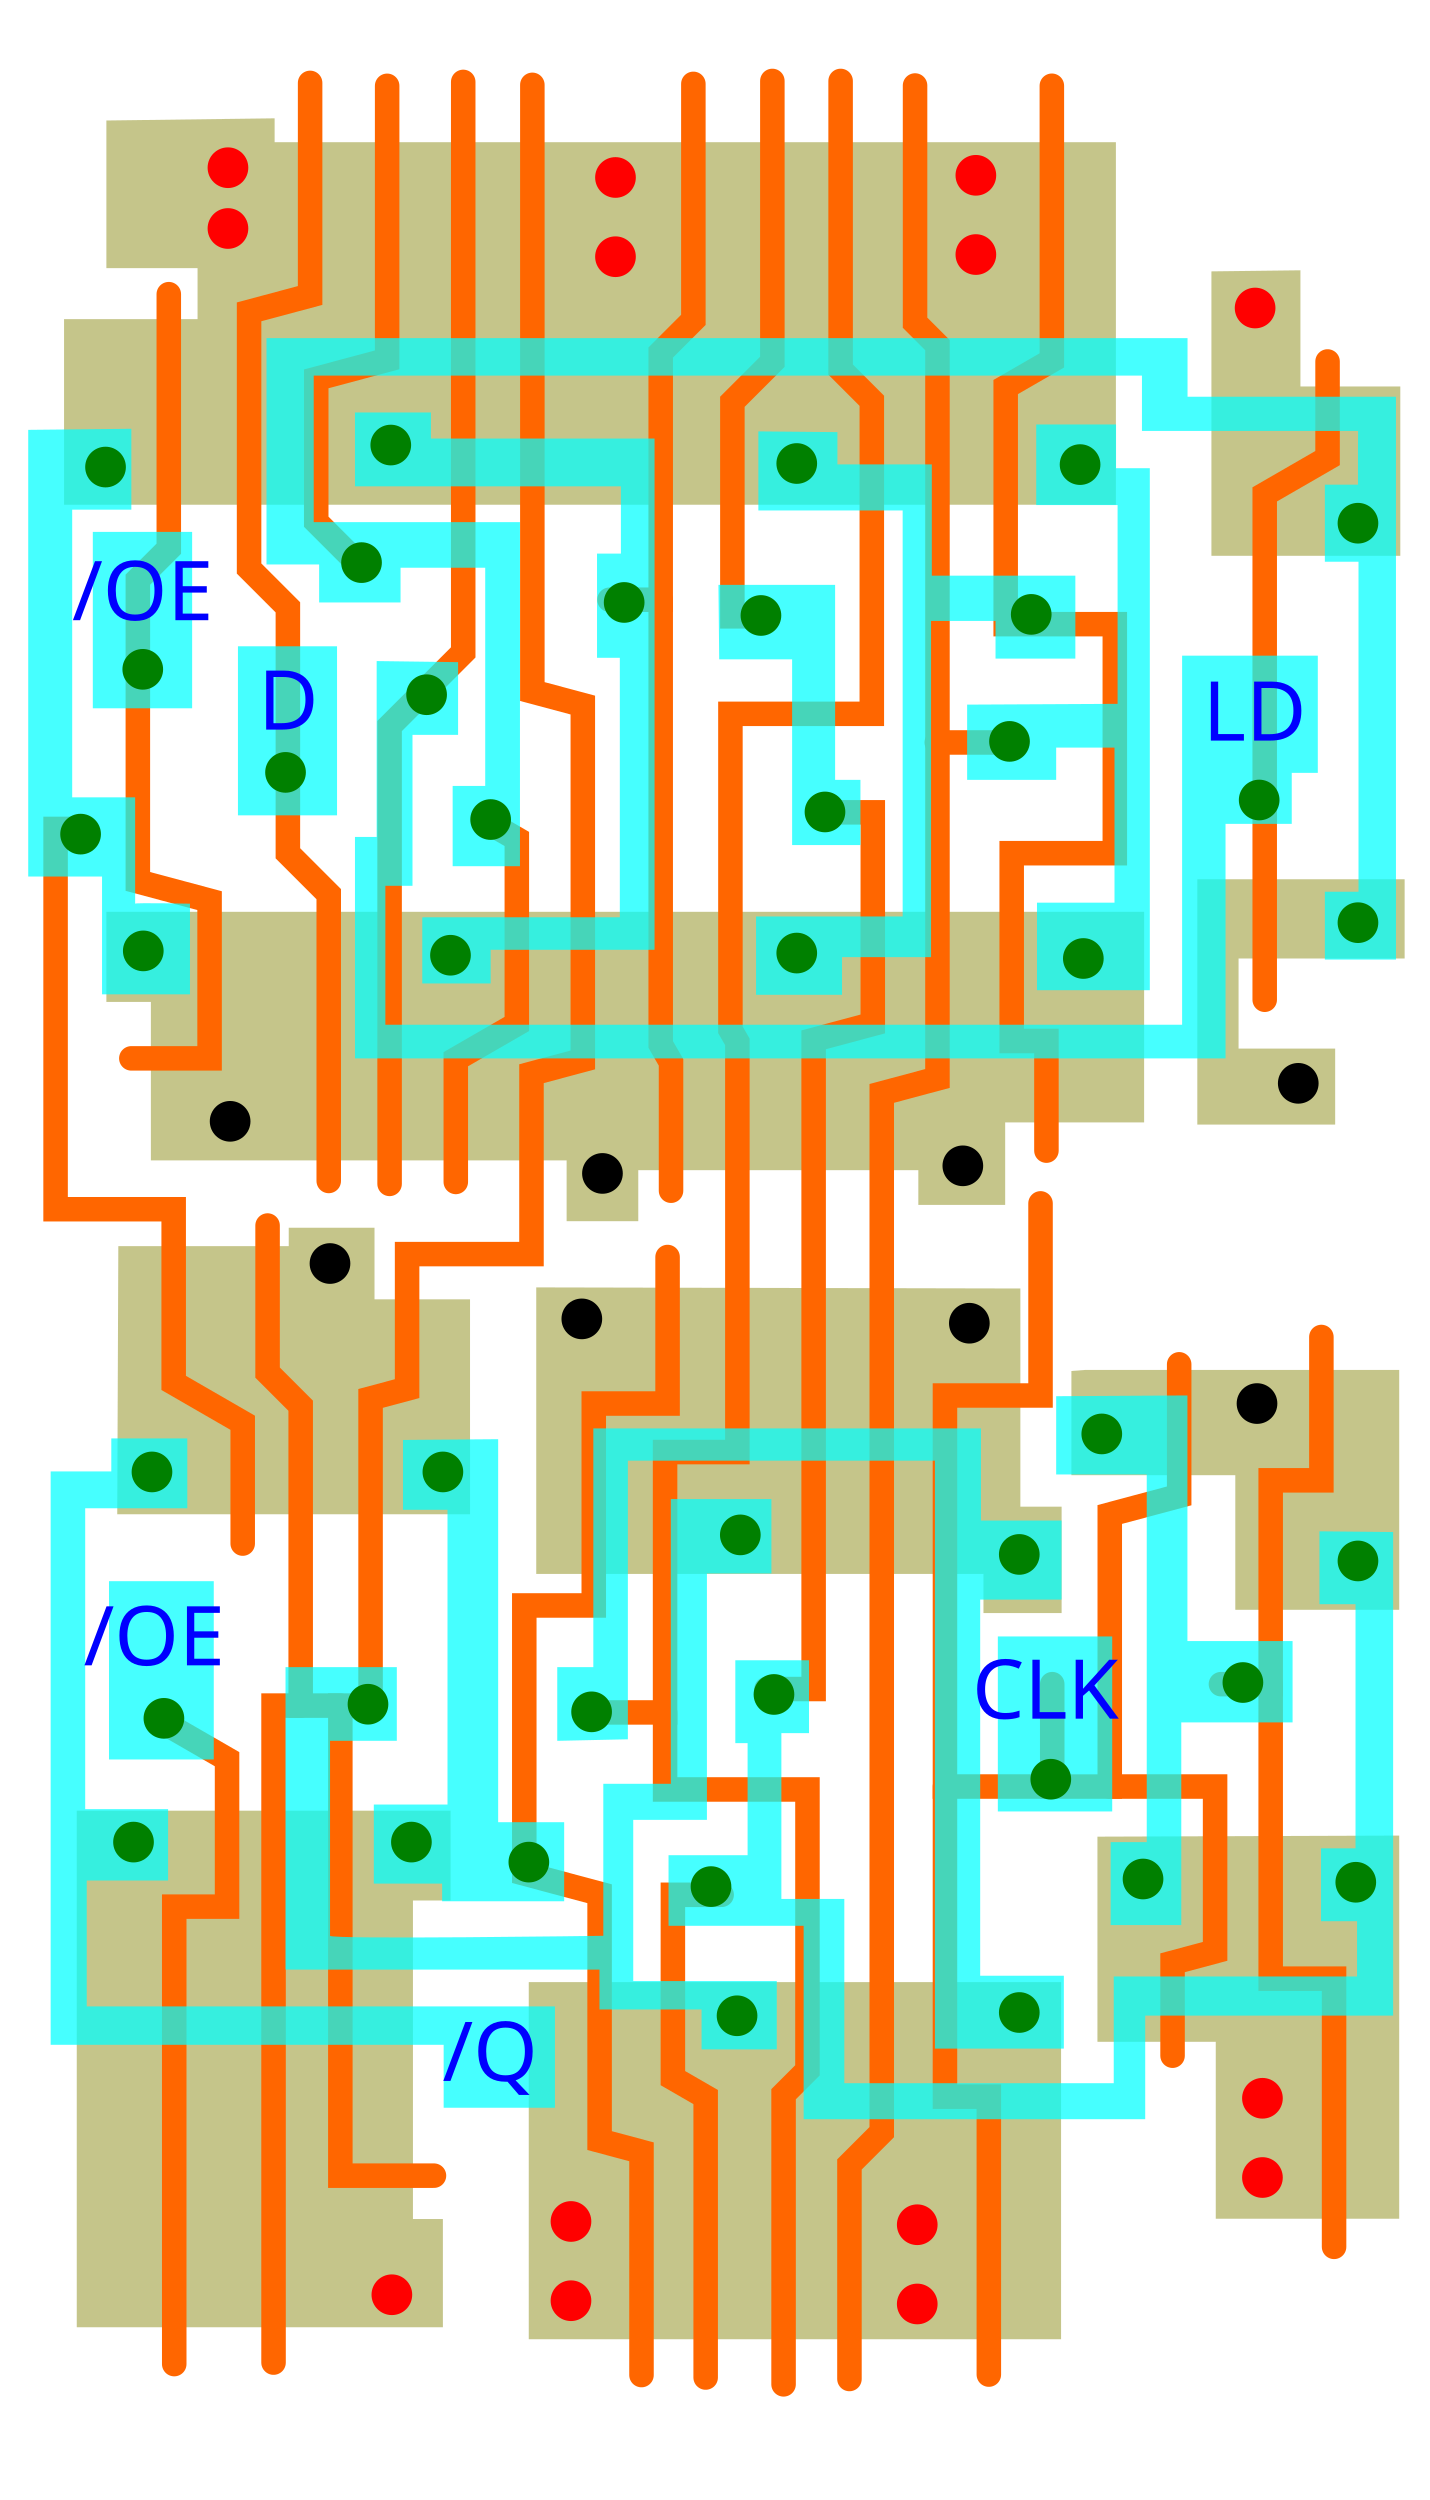
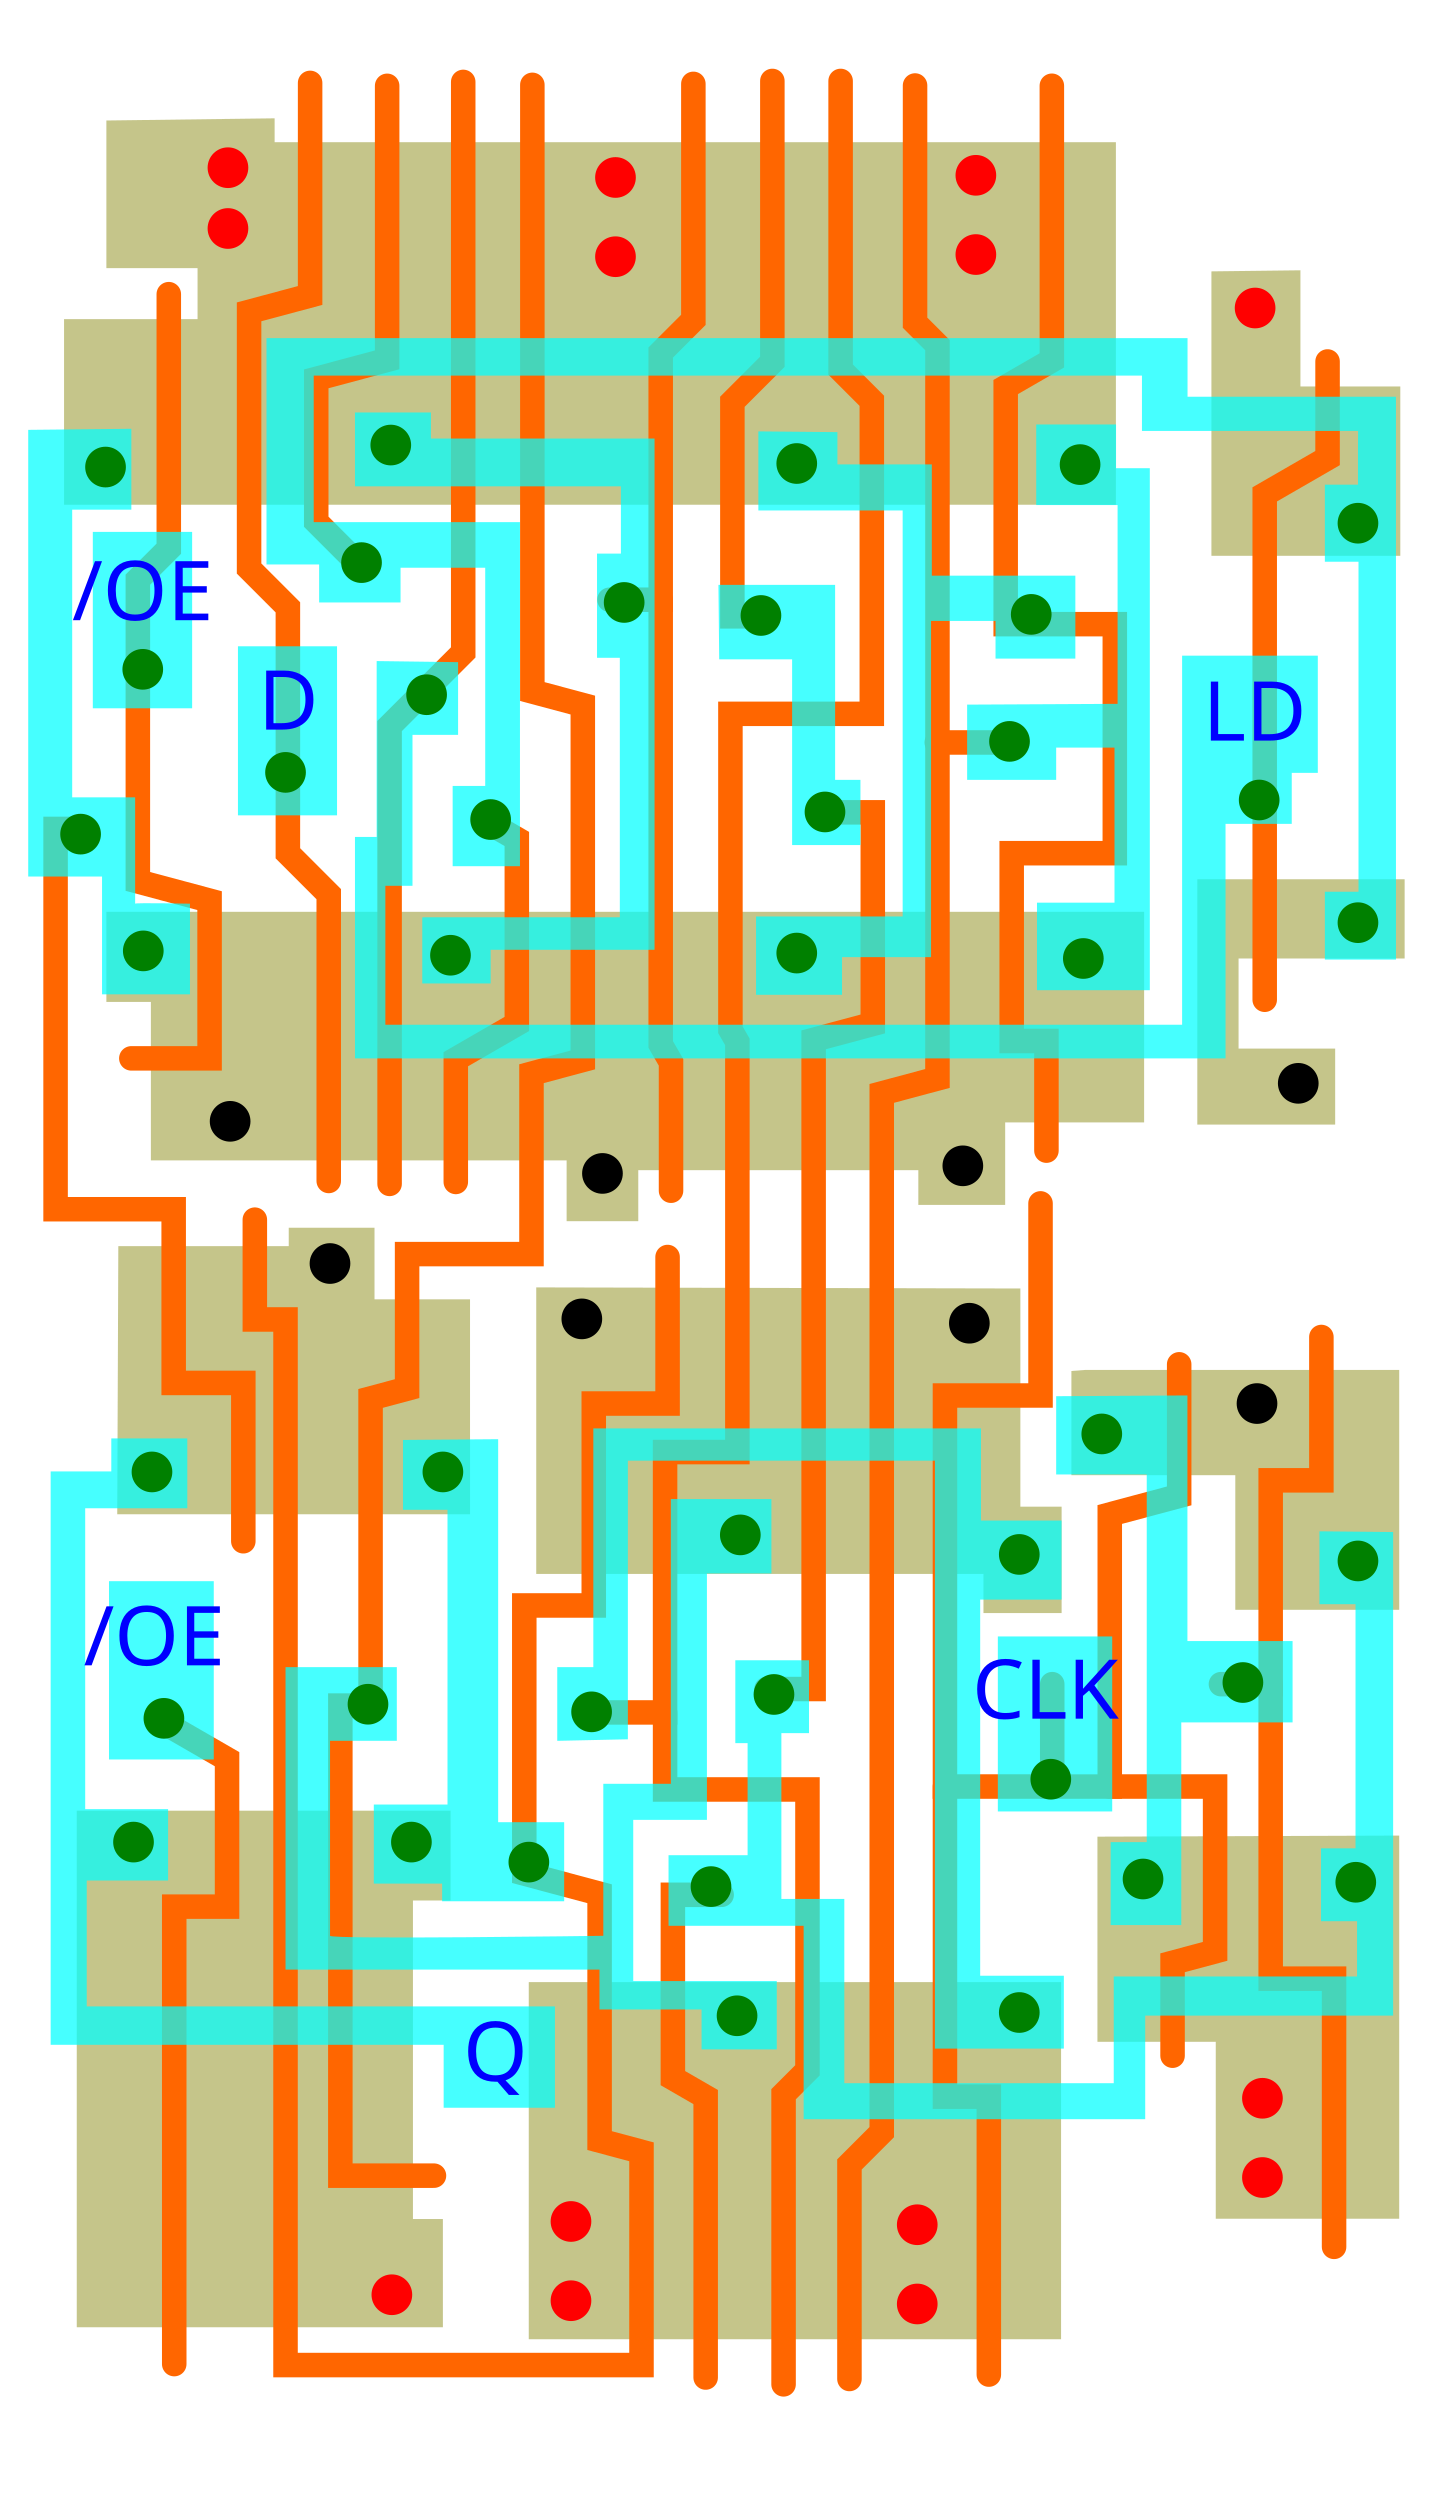
<svg xmlns="http://www.w3.org/2000/svg" width="146.579mm" height="256.381mm" viewBox="0 0 146.579 256.381" version="1.1" id="svg89640">
  <defs id="defs89637" />
  <g id="layer4" style="display:inline;opacity:0.458">
    <path style="fill:#808000;stroke:none;stroke-width:2.514;stroke-linecap:round" d="m 112.545,188.354 v 21.04 h 12.134 v 18.145 h 18.813 v -39.296 z" id="path92522" />
    <rect style="fill:#808000;stroke:none;stroke-width:2.56;stroke-linecap:round" id="rect92546" width="54.59" height="36.624" x="54.226" y="203.271" />
    <path style="fill:#808000;stroke:none;stroke-width:2.514;stroke-linecap:round" d="m 104.641,132.138 v 22.375 h 4.23 v 10.909 h -8.015 v -4.008 H 54.992 v -29.389 z" id="path92785" />
    <path style="fill:#808000;stroke:none;stroke-width:2.514;stroke-linecap:round" d="m 111.321,140.487 h 32.172 v 24.602 h -16.809 v -13.804 h -16.809 v -10.687 z" id="path93182" />
    <path style="fill:#808000;stroke:none;stroke-width:2.514;stroke-linecap:round" d="m 46.206,185.69 v 9.21 h -3.857 v 32.667 h 3.07 v 11.099 H 7.872 v -52.976 z" id="path93681" />
    <path style="fill:#808000;stroke:none;stroke-width:2.514;stroke-linecap:round" d="m 12.023,155.292 h 36.179 v -22.041 h -9.796 v -7.347 H 29.611 v 1.892 H 12.134 Z" id="path94313" />
    <path style="fill:#808000;stroke:none;stroke-width:2.514;stroke-linecap:round" d="m 10.909,12.357 v 15.14 h 9.351 v 5.232 H 6.568 V 51.764 H 114.438 V 14.583 H 28.164 v -2.449 z" id="path95289" />
    <path style="fill:#808000;stroke:none;stroke-width:2.514;stroke-linecap:round" d="m 10.909,102.749 h 4.564 v 16.253 h 42.636 v 6.234 h 7.347 v -5.232 h 28.721 v 3.562 h 8.906 v -8.46 h 14.249 V 93.509 H 10.909 Z" id="path95651" />
    <path style="display:inline;fill:#808000;stroke:none;stroke-width:2.514;stroke-linecap:round" d="m 124.234,27.83 v 29.166 h 19.37 V 39.63 h -10.242 V 27.719 Z" id="path95836" />
    <path style="fill:#808000;stroke:none;stroke-width:2.514;stroke-linecap:round" d="m 127.017,98.296 v 9.24 h 9.908 v 7.792 H 122.787 V 90.17 h 21.262 v 8.126 z" id="path95952" />
  </g>
  <g id="layer2" style="display:inline">
    <path style="fill:none;stroke:#ff6600;stroke-width:2.514;stroke-linecap:round" d="M 79.207,8.301 V 37.103 l -4.1,4.1 v 22.002 h 2.8" id="path90240" />
    <g id="g90328">
      <path style="fill:none;stroke:#ff6600;stroke-width:2.514;stroke-linecap:round" d="M 86.207,8.301 V 37.903 l 3.2,3.2 v 32.103 H 74.906 v 32.403 l 0.713,1.235 v 42.069 h -7.414 v 26.702 H 61.205" id="path90242" />
      <path style="fill:none;stroke:#ff6600;stroke-width:2.514;stroke-linecap:round" d="m 68.206,175.615 v 7.901 h 14.601 v 28.802 l -2.45,2.45 v 29.753" id="path90244" />
    </g>
    <path style="fill:none;stroke:#ff6600;stroke-width:2.514;stroke-linecap:round" d="M 71.106,8.601 V 32.803 l -3.35,3.35 V 61.505 H 62.505" id="path90368" />
    <path style="fill:none;stroke:#ff6600;stroke-width:2.514;stroke-linecap:round" d="m 67.756,61.505 v 45.604 l 1.06,1.837 v 13.165" id="path90370" />
    <path style="fill:none;stroke:#ff6600;stroke-width:2.514;stroke-linecap:round" d="m 84.207,83.307 h 5.3 v 21.702 l -6.067,1.626 v 66.58 h -4.834" id="path90372" />
    <path style="fill:none;stroke:#ff6600;stroke-width:2.514;stroke-linecap:round" d="M 74.006,194.316 H 69.006 V 213.118 l 3.361,1.941 v 28.762" id="path90374" />
    <path style="fill:none;stroke:#ff6600;stroke-width:2.514;stroke-linecap:round" d="m 107.909,172.715 v 10.501 h 5.9 v -27.902 l 7.118,-1.907 v -13.494" id="path90493" />
    <path style="fill:none;stroke:#ff6600;stroke-width:2.514;stroke-linecap:round" d="m 113.81,183.215 h 10.801 v 16.901 l -4.362,1.169 v 9.532" id="path90495" />
    <path style="fill:none;stroke:#ff6600;stroke-width:2.514;stroke-linecap:round" d="M 107.909,183.215 H 96.908 v -40.103 h 9.801 v -19.702" id="path90497" />
    <path style="fill:none;stroke:#ff6600;stroke-width:2.514;stroke-linecap:round" d="m 96.908,183.215 v 31.803 h 4.5 v 28.502" id="path90499" />
    <path style="fill:none;stroke:#ff6600;stroke-width:2.514;stroke-linecap:round" d="m 135.511,137.112 v 14.701 h -5.2 v 20.902 h -5.1" id="path90639" />
    <path style="fill:none;stroke:#ff6600;stroke-width:2.514;stroke-linecap:round" d="m 130.311,172.715 v 30.203 h 6.501 v 27.502" id="path90641" />
    <path style="fill:none;stroke:#ff6600;stroke-width:2.514;stroke-linecap:round" d="m 44.504,223.119 h -9.601 v -48.204 h 3.1 v -31.503 l 3.746,-1.004 V 128.611 H 54.505 V 110.109 l 5.264,-1.41 V 72.306 L 54.594,70.92 V 8.701" id="path90643" />
    <path style="fill:none;stroke:#ff6600;stroke-width:2.514;stroke-linecap:round" d="M 47.504,8.401 V 66.906 l -4.5,4.5 -3.05,3.05 v 46.954" id="path90647" />
    <path style="fill:none;stroke:#ff6600;stroke-width:2.514;stroke-linecap:round" d="m 50.004,84.307 2.998,1.731 v 18.971 l -6.259,3.614 v 12.587" id="path90651" />
    <path style="fill:none;stroke:#ff6600;stroke-width:2.514;stroke-linecap:round" d="M 39.703,8.801 V 36.903 l -7.273,1.949 V 53.505 l 4.487,4.487" id="path90768" />
    <path style="fill:none;stroke:#ff6600;stroke-width:2.514;stroke-linecap:round" d="M 31.803,8.501 V 30.303 l -6.26,1.677 v 26.325 l 3.98,3.98 v 25.222 l 4.19,4.19 v 29.413" id="path90965" />
-     <path style="fill:none;stroke:#ff6600;stroke-width:2.514;stroke-linecap:round" d="M 8.301,85.007 H 5.7 V 124.01 H 17.811 v 17.812 L 24.89,145.909 v 12.389" id="path90967" />
-     <path style="fill:none;stroke:#ff6600;stroke-width:2.514;stroke-linecap:round" d="m 34.903,174.915 h -4.067 v -30.755 l -3.395,-3.395 v -15.084" id="path90973" />
    <path style="fill:none;stroke:#ff6600;stroke-width:2.514;stroke-linecap:round" d="m 136.145,37.07 v 9.908 l -6.446,3.722 v 51.827" id="path91180" />
    <g id="g91383">
      <path style="fill:none;stroke:#ff6600;stroke-width:2.514;stroke-linecap:round" d="M 93.841,8.769 V 33.095 l 2.298,2.298 v 75.207 l -5.713,1.531 v 106.524 l -3.313,3.313 v 22.003" id="path90205" />
      <path style="fill:none;stroke:#ff6600;stroke-width:2.514;stroke-linecap:round" d="m 96.07,76.143 h 7.458" id="path91299" />
    </g>
-     <path style="fill:none;stroke:#ff6600;stroke-width:2.514;stroke-linecap:round" d="m 107.267,213.494 v 15.028 h -7.57 v 20.706 h -7.125 v 27.496 l 7.723,2.069 v 25.315 l 4.297,1.151 v 22.894" id="path91533" transform="translate(-38.80522,-84.58482)" />
+     <path style="fill:none;stroke:#ff6600;stroke-width:2.514;stroke-linecap:round" d="m 107.267,213.494 v 15.028 h -7.57 v 20.706 h -7.125 v 27.496 l 7.723,2.069 v 25.315 l 4.297,1.151 v 21.871 l -36.506,0 V 219.897 H 64.939 l 0,-10.233" id="path91533" transform="translate(-38.80522,-84.58482)" />
    <path style="fill:none;stroke:#ff6600;stroke-width:2.514;stroke-linecap:round" d="m 17.16,176.874 6.125,3.536 v 15.119 H 17.868 v 46.914" id="path93962" />
    <path style="fill:none;stroke:#ff6600;stroke-width:2.514;stroke-linecap:round" d="m 17.31,30.168 v 26.105 l -3.173,3.173 v 8.683 22.264 l 7.356,1.971 v 16.174 h -8.024" id="path95028" />
    <path style="display:inline;fill:none;stroke:#ff6600;stroke-width:2.514;stroke-linecap:round" d="m 146.675,93.379 v 28.164 l -4.734,2.733 v 24.318 h 11.191 v 23.489 h -10.575 v 19.258 h 3.562 v 11.243" id="path91418" transform="translate(-38.80522,-84.58482)" />
-     <path style="fill:none;stroke:#ff6600;stroke-width:2.514;stroke-linecap:round" d="m 30.836,174.915 h -2.783 v 67.375" id="path290" />
+     <path style="display:inline;opacity:1;fill:none;stroke:#ff6600;stroke-width:2.514;stroke-linecap:round" d="M 8.301,85.007 H 5.7 V 124.01 H 17.811 v 17.812 h 7.142 v 16.238" id="path1433" />
  </g>
  <g id="layer6" style="display:inline">
    <circle style="fill:#ff0000;stroke:none;stroke-width:2.514;stroke-linecap:round" id="path91752-48-9-2" cx="129.466" cy="215.183" r="2.086" />
    <circle style="fill:#ff0000;stroke:none;stroke-width:2.514;stroke-linecap:round" id="path91752-48-9-2-7" cx="129.466" cy="223.309" r="2.086" />
    <circle style="fill:#000000;stroke:none;stroke-width:2.514;stroke-linecap:round" id="path91752-48-9-4" cx="99.409" cy="135.7" r="2.086" />
    <circle style="fill:#000000;stroke:none;stroke-width:2.514;stroke-linecap:round" id="path91752-48-9-3" cx="59.668" cy="135.255" r="2.086" />
    <circle style="display:inline;fill:#000000;stroke:none;stroke-width:2.514;stroke-linecap:round" id="path91752-48-9-3-2" cx="33.841" cy="129.577" r="2.086" />
    <circle style="display:inline;fill:#000000;stroke:none;stroke-width:2.514;stroke-linecap:round" id="path91752-48-9-3-2-5" cx="23.6" cy="114.994" r="2.086" />
    <circle style="display:inline;fill:#000000;stroke:none;stroke-width:2.514;stroke-linecap:round" id="path91752-48-9-3-2-1" cx="61.783" cy="120.338" r="2.086" />
    <circle style="display:inline;fill:#000000;stroke:none;stroke-width:2.514;stroke-linecap:round" id="path91752-48-9-3-2-7" cx="98.741" cy="119.558" r="2.086" />
    <circle style="display:inline;fill:#000000;stroke:none;stroke-width:2.514;stroke-linecap:round" id="path91752-48-9-3-2-7-8" cx="133.139" cy="111.098" r="2.086" />
    <circle style="fill:#ff0000;stroke:none;stroke-width:2.514;stroke-linecap:round" id="path91752-48-9-2-8" cx="94.066" cy="228.152" r="2.086" />
    <circle style="fill:#ff0000;stroke:none;stroke-width:2.514;stroke-linecap:round" id="path91752-48-9-2-7-6" cx="94.066" cy="236.278" r="2.086" />
    <circle style="fill:#ff0000;stroke:none;stroke-width:2.514;stroke-linecap:round" id="path91752-48-9-2-3" cx="58.555" cy="227.818" r="2.086" />
    <circle style="fill:#ff0000;stroke:none;stroke-width:2.514;stroke-linecap:round" id="path91752-48-9-2-7-3" cx="58.555" cy="235.944" r="2.086" />
    <circle style="display:inline;fill:#ff0000;stroke:none;stroke-width:2.514;stroke-linecap:round" id="path91752-48-9-2-7-3-8" cx="40.187" cy="235.332" r="2.086" />
    <circle style="display:inline;fill:#000000;stroke:none;stroke-width:2.514;stroke-linecap:round" id="path91752-48-9" cx="128.909" cy="143.938" r="2.086" />
    <circle style="display:inline;fill:#ff0000;stroke:none;stroke-width:2.514;stroke-linecap:round" id="path91752-48-9-2-8-9" cx="100.077" cy="17.978" r="2.086" />
    <circle style="display:inline;fill:#ff0000;stroke:none;stroke-width:2.514;stroke-linecap:round" id="path91752-48-9-2-7-6-5" cx="100.077" cy="26.105" r="2.086" />
    <circle style="display:inline;fill:#ff0000;stroke:none;stroke-width:2.514;stroke-linecap:round" id="path91752-48-9-2-7-6-5-2" cx="128.714" cy="31.588" r="2.086" />
    <circle style="display:inline;fill:#ff0000;stroke:none;stroke-width:2.514;stroke-linecap:round" id="path91752-48-9-2-8-1" cx="63.119" cy="18.201" r="2.086" />
    <circle style="display:inline;fill:#ff0000;stroke:none;stroke-width:2.514;stroke-linecap:round" id="path91752-48-9-2-7-6-7" cx="63.119" cy="26.327" r="2.086" />
    <circle style="display:inline;fill:#ff0000;stroke:none;stroke-width:2.514;stroke-linecap:round" id="path91752-48-9-2-8-8" cx="23.377" cy="17.199" r="2.086" />
    <circle style="display:inline;fill:#ff0000;stroke:none;stroke-width:2.514;stroke-linecap:round" id="path91752-48-9-2-7-6-9" cx="23.377" cy="23.433" r="2.086" />
  </g>
  <g id="layer7" style="opacity:0.724">
    <path style="fill:#00ffff;stroke:none;stroke-width:2.514;stroke-linecap:round" d="m 139.262,45.975 v 3.729 h -3.395 v 7.904 h 3.451 V 91.45 h -3.451 v 6.958 h 7.292 V 40.688 H 121.785 V 34.676 H 27.329 V 57.887 h 5.399 v 3.896 H 41.077 v -3.562 h 8.683 V 80.596 H 46.421 v 8.238 h 6.902 V 53.545 H 32.172 V 38.517 h 84.938 v 5.677 h 22.167 z" id="path96279" />
    <path style="fill:#00ffff;stroke:none;stroke-width:2.514;stroke-linecap:round" d="M 38.628,67.794 V 85.828 H 36.402 V 108.538 H 125.681 V 84.492 h 6.791 v -5.232 h 2.672 V 67.238 H 121.228 V 105.087 H 39.519 V 90.838 h 2.783 V 75.364 h 4.675 v -7.458 z" id="path96281" />
    <path style="fill:#00ffff;stroke:none;stroke-width:2.514;stroke-linecap:round" d="M 43.638,94.066 H 63.564 V 67.46 H 61.226 V 56.774 h 2.449 V 49.872 H 36.402 v -7.57 h 7.792 V 44.974 H 67.126 V 97.406 H 50.317 v 3.451 h -7.013 v -6.777 z" id="path96285" />
    <path style="fill:#00ffff;stroke:none;stroke-width:2.514;stroke-linecap:round" d="m 73.756,67.617 h 7.478 V 86.666 h 7.006 V 79.975 H 85.643 V 59.981 H 73.678 Z" id="path96289" />
    <path style="fill:#00ffff;stroke:none;stroke-width:2.514;stroke-linecap:round" d="m 77.771,44.238 v 8.108 h 14.799 v 41.641 h -15.035 v 8.029 h 8.816 v -3.857 h 9.131 V 63.681 h 6.612 v 3.857 h 8.186 V 59.037 H 95.561 V 47.623 h -9.682 v -3.306 z" id="path96291" />
    <path style="fill:#00ffff;stroke:none;stroke-width:2.514;stroke-linecap:round" d="m 99.182,72.261 v 7.714 h 9.131 v -3.306 h 5.982 v 15.901 h -7.95 v 8.974 h 11.571 V 48.016 h -3.463 v -4.487 h -8.186 v 8.265 h 8.344 v 20.387 z" id="path96293" />
    <path style="fill:#00ffff;stroke:none;stroke-width:2.514;stroke-linecap:round" d="m 2.894,44.083 v 45.808 h 7.57 v 12.078 h 9.017 v -9.295 c 0,0 -5.622,-0.111 -5.622,0 0,0.111 0,-10.909 0,-10.909 H 7.403 V 52.265 h 6.067 v -8.293 z" id="path96295" />
    <rect style="fill:#00ffff;stroke:none;stroke-width:2.514;stroke-linecap:round" id="rect96319" width="10.186" height="18.09" x="9.518" y="54.547" />
    <rect style="fill:#00ffff;stroke:none;stroke-width:2.514;stroke-linecap:round" id="rect96446" width="10.162" height="17.337" x="24.402" y="66.278" />
    <rect style="fill:#00ffff;stroke:none;stroke-width:2.514;stroke-linecap:round" id="rect102735" width="10.744" height="18.284" x="11.178" y="162.154" />
    <rect style="fill:#00ffff;stroke:none;stroke-width:2.514;stroke-linecap:round" id="rect102737" width="11.729" height="17.947" x="102.33" y="167.822" />
    <path style="fill:#00ffff;stroke:none;stroke-width:2.514;stroke-linecap:round" d="m 11.414,147.513 v 3.385 H 5.195 v 58.801 H 45.498 v 6.455 H 56.911 V 205.762 H 8.895 V 192.853 h 8.344 v -7.321 H 8.737 V 154.676 H 19.207 v -7.163 z" id="path103632" />
    <path style="fill:#00ffff;stroke:none;stroke-width:2.514;stroke-linecap:round" d="m 41.326,147.67 v 7.163 h 4.566 v 30.227 h -7.557 v 8.108 h 7.006 v 1.81 h 12.516 v -8.108 h -6.77 v -39.279 z" id="path103634" />
    <path style="fill:#00ffff;stroke:none;stroke-width:2.514;stroke-linecap:round" d="M 40.696,170.97 H 29.282 v 31.014 h 32.195 v 4.093 h 10.469 v 4.093 h 7.714 v -7.006 H 64.94 v -16.53 h 7.557 v -25.268 h 6.612 v -7.635 H 68.797 v 29.203 h -6.927 v 15.586 c 0,0 -28.023,0.394 -28.023,0 0,-0.394 0,-19.994 0,-19.994 h 6.848 z" id="path103636" />
    <path style="fill:#00ffff;stroke:none;stroke-width:2.514;stroke-linecap:round" d="m 108.313,143.184 v 8.029 h 9.288 v 37.705 h -3.7 v 8.501 h 7.242 v -20.781 h 11.414 v -8.344 h -10.784 v -25.189 z" id="path103638" />
    <path style="fill:#00ffff;stroke:none;stroke-width:2.514;stroke-linecap:round" d="m 135.312,157.038 v 7.478 h 3.7 v 25.032 h -3.542 v 7.478 h 3.7 v 5.668 H 114.216 V 213.634 H 86.587 V 194.742 H 80.132 v -17.003 h 2.834 v -7.478 h -7.557 v 8.501 h 1.259 v 11.492 h -8.108 v 7.242 h 13.854 v 19.836 H 117.444 v -10.627 h 25.425 v -49.591 z" id="path103642" />
    <path style="fill:#00ffff;stroke:none;stroke-width:2.514;stroke-linecap:round" d="M 64.389,178.369 V 149.796 H 95.876 v 60.296 h 13.224 v -7.478 h -8.58 V 164.043 h 8.344 v -8.108 h -8.265 v -9.446 H 60.847 v 24.481 h -3.7 v 7.557 z" id="path103648" />
  </g>
  <g id="layer3" style="display:inline">
    <circle style="fill:#008000;stroke:none;stroke-width:2.514;stroke-linecap:round" id="path91752" cx="10.823" cy="47.898" r="2.086" />
    <circle style="fill:#008000;stroke:none;stroke-width:2.514;stroke-linecap:round" id="path91752-2" cx="8.265" cy="85.542" r="2.086" />
    <circle style="display:inline;fill:#008000;stroke:none;stroke-width:2.514;stroke-linecap:round" id="path91752-2-3" cx="14.641" cy="68.64" r="2.086" />
    <circle style="fill:#008000;stroke:none;stroke-width:2.514;stroke-linecap:round" id="path91752-3" cx="37.075" cy="57.698" r="2.086" />
    <circle style="fill:#008000;stroke:none;stroke-width:2.514;stroke-linecap:round" id="path91752-6" cx="29.282" cy="79.21" r="2.086" />
    <circle style="fill:#008000;stroke:none;stroke-width:2.514;stroke-linecap:round" id="path91752-33" cx="14.694" cy="97.517" r="2.086" />
    <circle style="fill:#008000;stroke:none;stroke-width:2.514;stroke-linecap:round" id="path91752-9" cx="46.198" cy="97.962" r="2.086" />
    <circle style="fill:#008000;stroke:none;stroke-width:2.514;stroke-linecap:round" id="path91752-24" cx="43.749" cy="71.245" r="2.086" />
    <circle style="fill:#008000;stroke:none;stroke-width:2.514;stroke-linecap:round" id="path91752-94" cx="50.317" cy="84.047" r="2.086" />
    <circle style="fill:#008000;stroke:none;stroke-width:2.514;stroke-linecap:round" id="path91752-90" cx="40.075" cy="45.641" r="2.086" />
    <circle style="fill:#008000;stroke:none;stroke-width:2.514;stroke-linecap:round" id="path91752-4" cx="64.009" cy="61.783" r="2.086" />
    <circle style="fill:#008000;stroke:none;stroke-width:2.514;stroke-linecap:round" id="path91752-97" cx="78.036" cy="63.119" r="2.086" />
    <circle style="fill:#008000;stroke:none;stroke-width:2.514;stroke-linecap:round" id="path91752-5" cx="81.709" cy="47.534" r="2.086" />
    <circle style="fill:#008000;stroke:none;stroke-width:2.514;stroke-linecap:round" id="path91752-1" cx="84.604" cy="83.268" r="2.086" />
    <circle style="fill:#008000;stroke:none;stroke-width:2.514;stroke-linecap:round" id="path91752-57" cx="81.709" cy="97.739" r="2.086" />
    <circle style="fill:#008000;stroke:none;stroke-width:2.514;stroke-linecap:round" id="path91752-27" cx="110.764" cy="47.645" r="2.086" />
    <circle style="fill:#008000;stroke:none;stroke-width:2.514;stroke-linecap:round" id="path91752-31" cx="105.755" cy="63.007" r="2.086" />
    <circle style="fill:#008000;stroke:none;stroke-width:2.514;stroke-linecap:round" id="path91752-37" cx="103.528" cy="76.032" r="2.086" />
    <circle style="fill:#008000;stroke:none;stroke-width:2.514;stroke-linecap:round" id="path91752-47-6" cx="16.809" cy="176.22" r="2.086" />
    <circle style="fill:#008000;stroke:none;stroke-width:2.514;stroke-linecap:round" id="path91752-40" cx="60.67" cy="175.553" r="2.086" />
    <circle style="display:inline;fill:#008000;stroke:none;stroke-width:2.514;stroke-linecap:round" id="path91752-40-9" cx="37.738" cy="174.773" r="2.086" />
    <circle style="display:inline;fill:#008000;stroke:none;stroke-width:2.514;stroke-linecap:round" id="path91752-40-0" cx="54.235" cy="190.964" r="2.086" />
    <circle style="fill:#008000;stroke:none;stroke-width:2.514;stroke-linecap:round" id="path91752-32" cx="75.921" cy="157.407" r="2.086" />
    <circle style="fill:#008000;stroke:none;stroke-width:2.514;stroke-linecap:round" id="path91752-19" cx="79.372" cy="173.771" r="2.086" />
    <circle style="fill:#008000;stroke:none;stroke-width:2.514;stroke-linecap:round" id="path91752-89" cx="72.915" cy="193.475" r="2.086" />
    <circle style="fill:#008000;stroke:none;stroke-width:2.514;stroke-linecap:round" id="path91752-0" cx="75.587" cy="206.722" r="2.086" />
    <circle style="fill:#008000;stroke:none;stroke-width:2.514;stroke-linecap:round" id="path91752-47" cx="42.191" cy="188.911" r="2.086" />
    <circle style="fill:#008000;stroke:none;stroke-width:2.514;stroke-linecap:round" id="path91752-47-3" cx="13.692" cy="188.911" r="2.086" />
    <circle style="fill:#008000;stroke:none;stroke-width:2.514;stroke-linecap:round" id="path91752-47-7" cx="15.585" cy="150.951" r="2.086" />
    <circle style="fill:#008000;stroke:none;stroke-width:2.514;stroke-linecap:round" id="path91752-72" cx="45.419" cy="150.951" r="2.086" />
    <circle style="fill:#008000;stroke:none;stroke-width:2.514;stroke-linecap:round" id="path91752-48" cx="112.99" cy="147.054" r="2.086" />
    <circle style="fill:#008000;stroke:none;stroke-width:2.514;stroke-linecap:round" id="path91752-22" cx="117.221" cy="192.696" r="2.086" />
    <circle style="display:inline;fill:#008000;stroke:none;stroke-width:2.514;stroke-linecap:round" id="path91752-22-2" cx="107.762" cy="182.463" r="2.086" />
    <circle style="fill:#008000;stroke:none;stroke-width:2.514;stroke-linecap:round" id="path91752-8" cx="127.462" cy="172.547" r="2.086" />
    <circle style="fill:#008000;stroke:none;stroke-width:2.514;stroke-linecap:round" id="path91752-98" cx="139.262" cy="160.079" r="2.086" />
    <circle style="fill:#008000;stroke:none;stroke-width:2.514;stroke-linecap:round" id="path91752-39" cx="139.039" cy="193.03" r="2.086" />
    <circle style="fill:#008000;stroke:none;stroke-width:2.514;stroke-linecap:round" id="path91752-65" cx="104.53" cy="206.388" r="2.086" />
    <circle style="display:inline;fill:#008000;stroke:none;stroke-width:2.514;stroke-linecap:round" id="path91752-20" cx="104.53" cy="159.411" r="2.086" />
    <circle style="fill:#008000;stroke:none;stroke-width:2.514;stroke-linecap:round" id="path91752-38" cx="129.132" cy="82.043" r="2.086" />
    <circle style="fill:#008000;stroke:none;stroke-width:2.514;stroke-linecap:round" id="path91752-7" cx="139.262" cy="53.657" r="2.086" />
    <circle style="fill:#008000;stroke:none;stroke-width:2.514;stroke-linecap:round" id="path91752-69" cx="139.262" cy="94.623" r="2.086" />
    <circle style="fill:#008000;stroke:none;stroke-width:2.514;stroke-linecap:round" id="path91752-53" cx="111.098" cy="98.296" r="2.086" />
  </g>
  <g id="layer8">
    <text xml:space="preserve" style="font-size:8.467px;line-height:1.25;font-family:sans-serif;stroke-width:0.265" x="7.399" y="63.602" id="text97862">
      <tspan id="tspan97860" style="font-size:8.467px;fill:#0000ff;stroke-width:0.265" x="7.399" y="63.602">/OE</tspan>
    </text>
    <text xml:space="preserve" style="font-size:8.467px;line-height:1.25;font-family:sans-serif;stroke-width:0.265" x="8.582" y="170.781" id="text97862-4">
      <tspan id="tspan97860-8" style="font-size:8.467px;fill:#0000ff;stroke-width:0.265" x="8.582" y="170.781">/OE</tspan>
    </text>
    <text xml:space="preserve" style="font-size:8.467px;line-height:1.25;font-family:sans-serif;stroke-width:0.265" x="123.349" y="75.951" id="text97862-3">
      <tspan id="tspan97860-0" style="font-size:8.467px;fill:#0000ff;stroke-width:0.265" x="123.349" y="75.951">LD</tspan>
    </text>
    <text xml:space="preserve" style="font-size:8.467px;line-height:1.25;font-family:sans-serif;stroke-width:0.265" x="99.695" y="176.252" id="text97862-3-5">
      <tspan id="tspan97860-0-8" style="font-size:8.467px;fill:#0000ff;stroke-width:0.265" x="99.695" y="176.252">CLK</tspan>
    </text>
-     <text xml:space="preserve" style="font-size:8.467px;line-height:1.25;font-family:sans-serif;stroke-width:0.265" x="45.381" y="213.406" id="text97862-3-1">
-       <tspan id="tspan97860-0-7" style="font-size:8.467px;fill:#0000ff;stroke-width:0.265" x="45.381" y="213.406">/Q</tspan>
+     <text xml:space="preserve" style="font-size:8.467px;line-height:1.25;font-family:sans-serif;stroke-width:0.265" x="47.498" y="213.406" id="text97862-3-1">
+       <tspan id="tspan97860-0-7" style="font-size:8.467px;fill:#0000ff;stroke-width:0.265" x="47.498" y="213.406">Q</tspan>
    </text>
    <text xml:space="preserve" style="font-size:8.467px;line-height:1.25;font-family:sans-serif;stroke-width:0.265" x="26.467" y="74.822" id="text97862-3-1-1">
      <tspan id="tspan97860-0-7-5" style="font-size:8.467px;fill:#0000ff;stroke-width:0.265" x="26.467" y="74.822">D</tspan>
    </text>
  </g>
</svg>
